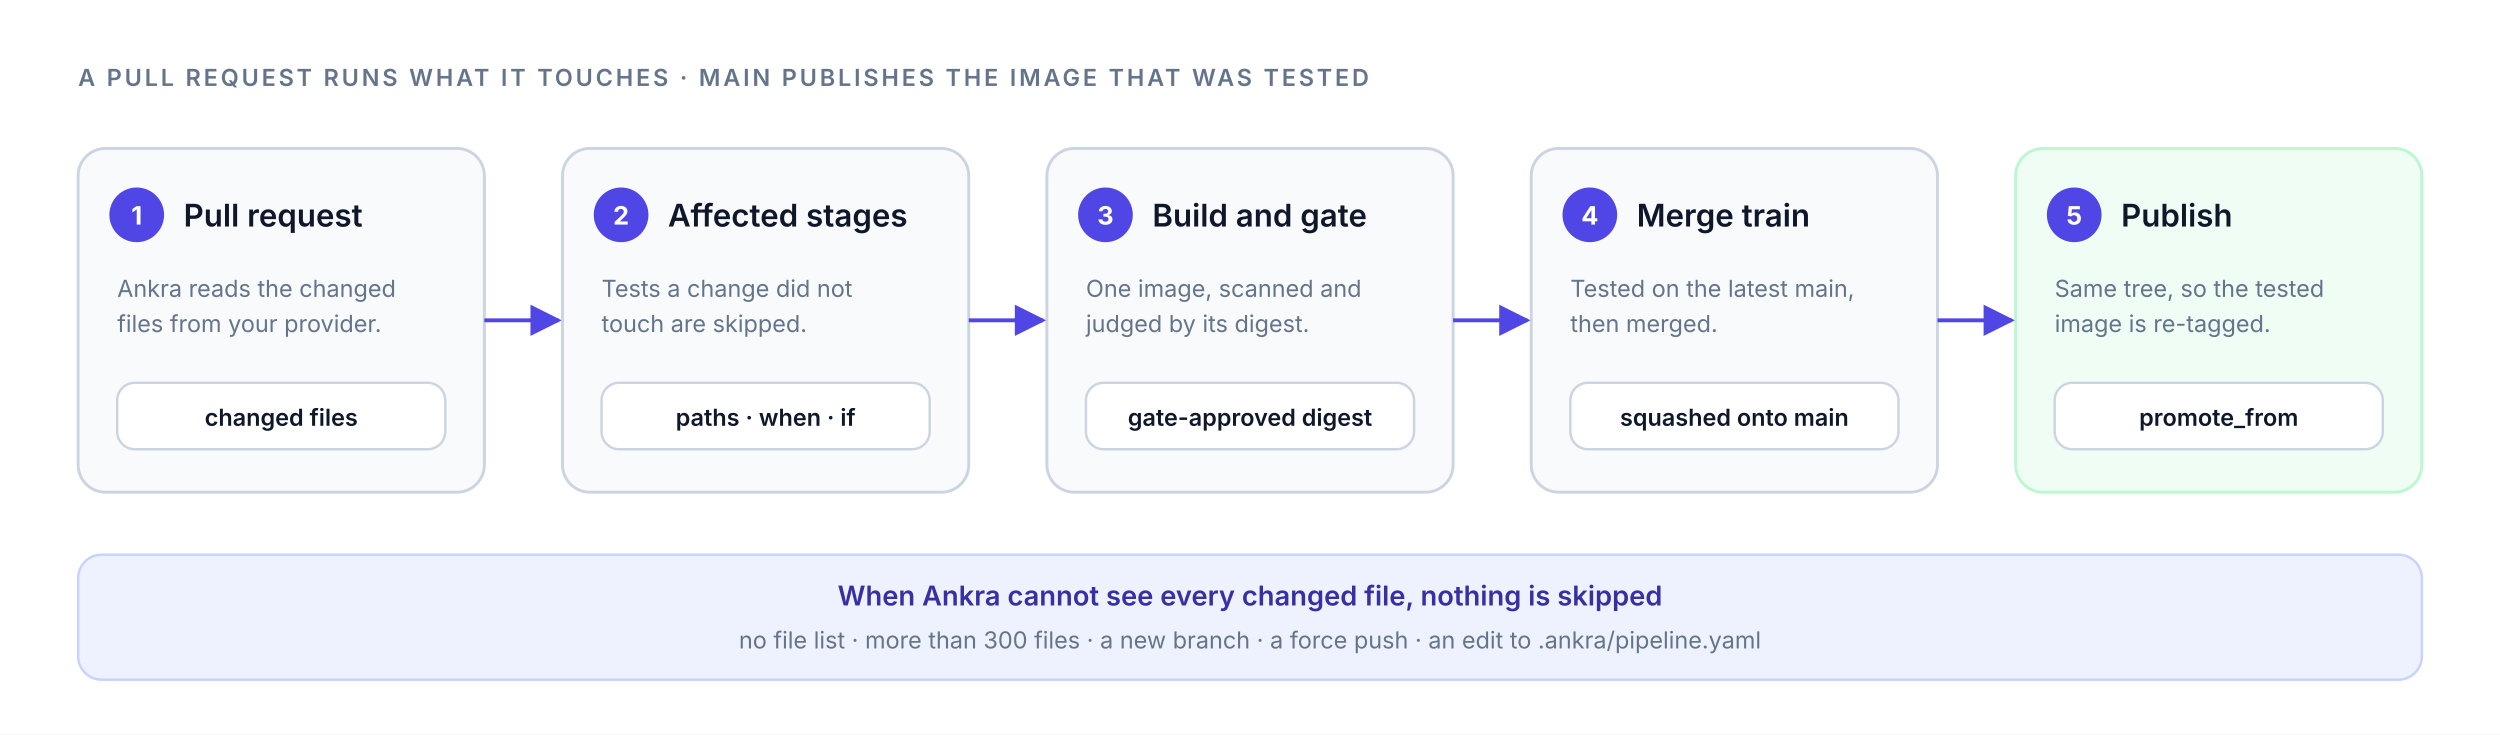
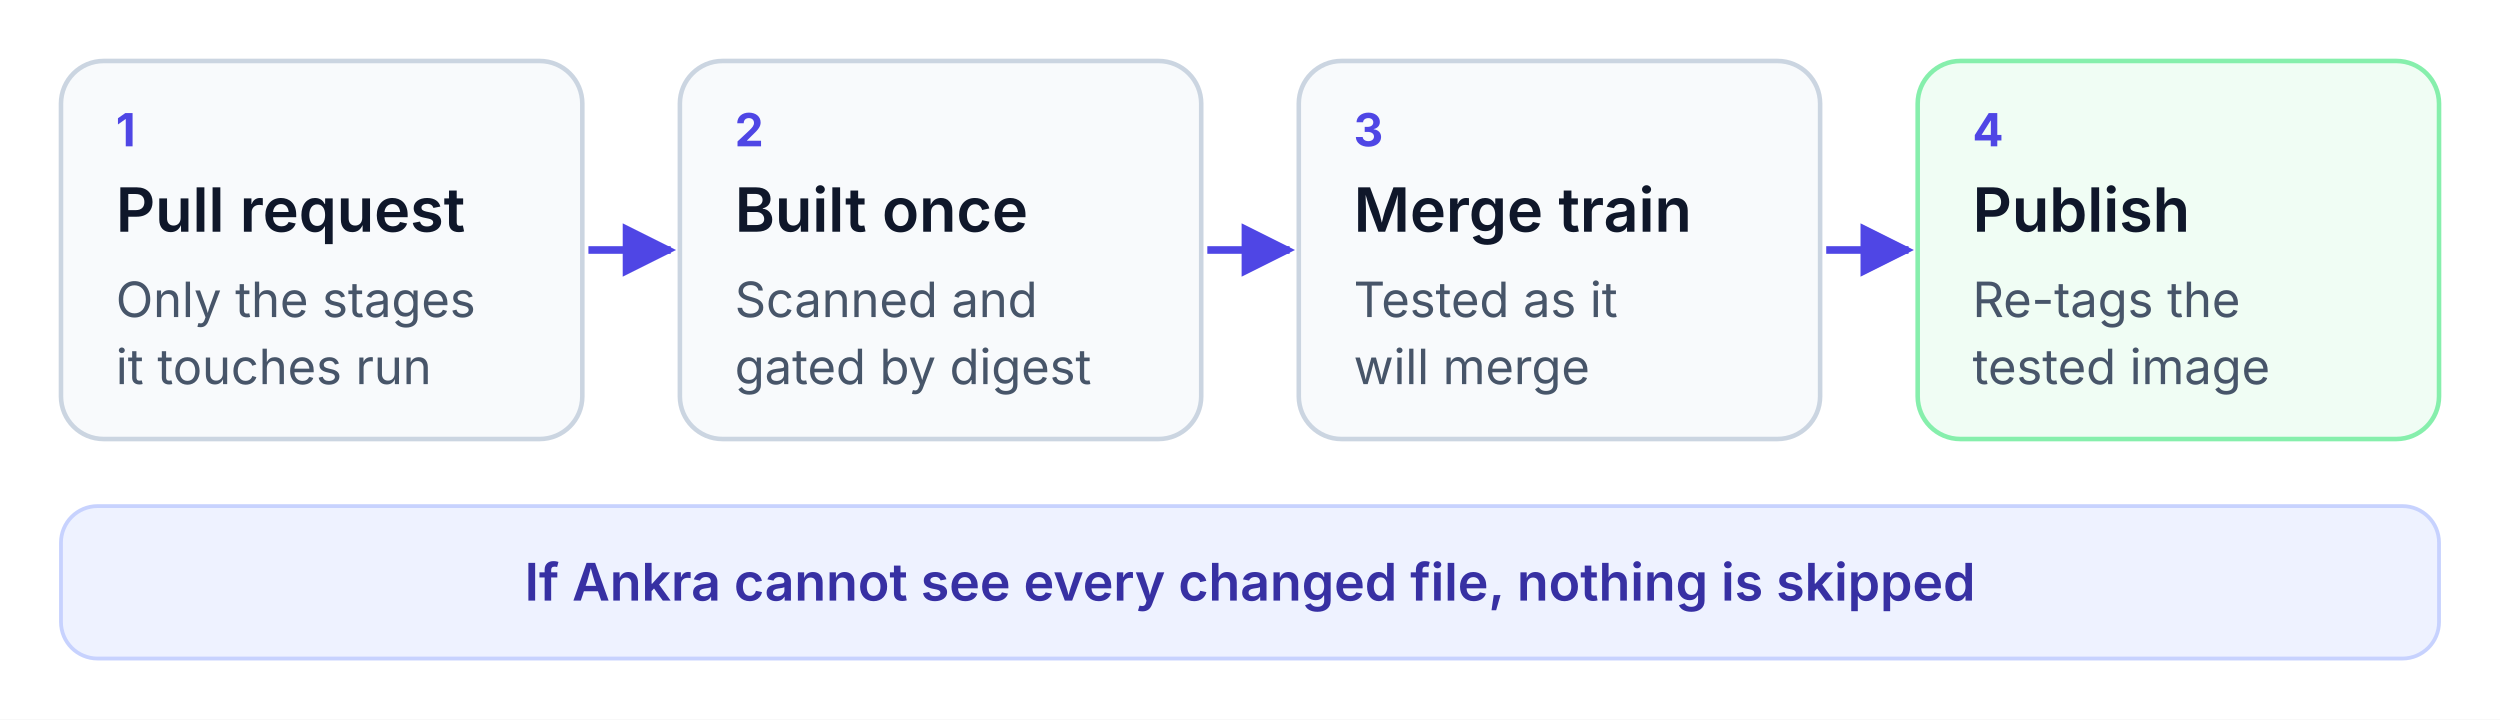
- <svg xmlns="http://www.w3.org/2000/svg" viewBox="0 0 1280 376" width="1280" height="376" role="img" aria-labelledby="title desc">
+ <svg xmlns="http://www.w3.org/2000/svg" viewBox="0 0 820 236" width="820" height="236" role="img" aria-labelledby="title desc">
  <style>
    text { font-family: Inter, -apple-system, "Segoe UI", Roboto, Helvetica, Arial, sans-serif; fill: #0f172a; }
-     .lane { font-size: 12px; font-weight: 600; letter-spacing: 0.12em; fill: #64748b; }
-     .cardTitle { font-size: 16px; font-weight: 600; }
-     .sub { font-size: 12px; fill: #64748b; }
-     .chipText { font-size: 12px; font-weight: 600; }
-     .num { font-size: 13px; font-weight: 700; fill: #ffffff; }
+     .num { font-size: 15px; font-weight: 700; fill: #4f46e5; }
+     .cardTitle { font-size: 20px; font-weight: 600; }
+     .sub { font-size: 16px; fill: #475569; }
    .bg { fill: #ffffff; }
    .card { fill: #f8fafc; stroke: #cbd5e1; stroke-width: 1.5; }
-     .last { fill: #f0fdf4; stroke: #bbf7d0; stroke-width: 1.5; }
-     .chip { fill: #ffffff; stroke: #cbd5e1; stroke-width: 1.25; }
-     .badge { fill: #4f46e5; }
+     .last { fill: #f0fdf4; stroke: #86efac; stroke-width: 1.5; }
    .band { fill: #eef2ff; stroke: #c7d2fe; stroke-width: 1.25; }
-     .bandText { font-size: 14px; font-weight: 600; fill: #3730a3; }
-     .flow { fill: none; stroke: #4f46e5; stroke-width: 2; }
+     .bandText { font-size: 17px; font-weight: 600; fill: #3730a3; }
+     .flow { fill: none; stroke: #4f46e5; stroke-width: 2.5; }
    .mkA { fill: #4f46e5; }
    @media (prefers-color-scheme: dark) {
      text { fill: #f1f5f9; }
-       .lane, .sub { fill: #94a3b8; }
-       .num { fill: #0f172a; }
+       .sub { fill: #cbd5e1; }
+       .num { fill: #a5b4fc; }
      .bg { fill: none; }
      .card { fill: #1e293b; stroke: #475569; }
-       .last { fill: #052e16; stroke: #15803d; }
-       .chip { fill: #0f172a; stroke: #475569; }
-       .badge { fill: #818cf8; }
-       .band { fill: #1e1b4b; stroke: #3730a3; }
+       .last { fill: #052e16; stroke: #16a34a; }
+       .band { fill: #1e1b4b; stroke: #4338ca; }
      .bandText { fill: #c7d2fe; }
-       .flow { stroke: #818cf8; }
-       .mkA { fill: #818cf8; }
+       .flow { stroke: #a5b4fc; }
+       .mkA { fill: #a5b4fc; }
    }
  </style>
  <defs>
-     <marker id="m-a" viewBox="0 0 10 10" refX="9" refY="5" markerWidth="8" markerHeight="8" orient="auto-start-reverse">
+     <marker id="m-a" viewBox="0 0 10 10" refX="9" refY="5" markerWidth="7" markerHeight="7" orient="auto-start-reverse">
      <path class="mkA" d="M0 0 L10 5 L0 10 z" />
    </marker>
  </defs>
-   <rect class="bg" width="1280" height="376" />
-   <text class="lane" x="40" y="44">A PULL REQUEST RUNS WHAT IT TOUCHES · MAIN PUBLISHES THE IMAGE THAT WAS TESTED</text>
+   <rect class="bg" width="820" height="236" />
  <g id="step1">
-     <rect class="card" x="40" y="76" width="208" height="176" rx="14" />
-     <circle class="badge" cx="70" cy="110" r="14" />
-     <text class="num" x="70" y="115" text-anchor="middle">1</text>
-     <text class="cardTitle" x="94" y="116">Pull request</text>
-     <text class="sub" x="60" y="152">Ankra reads the changed</text>
-     <text class="sub" x="60" y="170">files from your provider.</text>
-     <rect class="chip" x="60" y="196" width="168" height="34" rx="9" />
-     <text class="chipText" x="144" y="218" text-anchor="middle">changed files</text>
+     <rect class="card" x="20" y="20" width="171" height="124" rx="14" />
+     <text class="num" x="38" y="48">1</text>
+     <text class="cardTitle" x="38" y="76">Pull request</text>
+     <text class="sub" x="38" y="104">Only the stages</text>
+     <text class="sub" x="38" y="126">it touches run</text>
  </g>
  <g id="step2">
-     <rect class="card" x="288" y="76" width="208" height="176" rx="14" />
-     <circle class="badge" cx="318" cy="110" r="14" />
-     <text class="num" x="318" y="115" text-anchor="middle">2</text>
-     <text class="cardTitle" x="342" y="116">Affected stages</text>
-     <text class="sub" x="308" y="152">Tests a change did not</text>
-     <text class="sub" x="308" y="170">touch are skipped.</text>
-     <rect class="chip" x="308" y="196" width="168" height="34" rx="9" />
-     <text class="chipText" x="392" y="218" text-anchor="middle">paths · when · if</text>
+     <rect class="card" x="223" y="20" width="171" height="124" rx="14" />
+     <text class="num" x="241" y="48">2</text>
+     <text class="cardTitle" x="241" y="76">Built once</text>
+     <text class="sub" x="241" y="104">Scanned and</text>
+     <text class="sub" x="241" y="126">gated by digest</text>
  </g>
  <g id="step3">
-     <rect class="card" x="536" y="76" width="208" height="176" rx="14" />
-     <circle class="badge" cx="566" cy="110" r="14" />
-     <text class="num" x="566" y="115" text-anchor="middle">3</text>
-     <text class="cardTitle" x="590" y="116">Build and gate</text>
-     <text class="sub" x="556" y="152">One image, scanned and</text>
-     <text class="sub" x="556" y="170">judged by its digest.</text>
-     <rect class="chip" x="556" y="196" width="168" height="34" rx="9" />
-     <text class="chipText" x="640" y="218" text-anchor="middle">gate-approved digest</text>
+     <rect class="card" x="426" y="20" width="171" height="124" rx="14" />
+     <text class="num" x="444" y="48">3</text>
+     <text class="cardTitle" x="444" y="76">Merge train</text>
+     <text class="sub" x="444" y="104">Tested as it</text>
+     <text class="sub" x="444" y="126">will merge</text>
  </g>
  <g id="step4">
-     <rect class="card" x="784" y="76" width="208" height="176" rx="14" />
-     <circle class="badge" cx="814" cy="110" r="14" />
-     <text class="num" x="814" y="115" text-anchor="middle">4</text>
-     <text class="cardTitle" x="838" y="116">Merge train</text>
-     <text class="sub" x="804" y="152">Tested on the latest main,</text>
-     <text class="sub" x="804" y="170">then merged.</text>
-     <rect class="chip" x="804" y="196" width="168" height="34" rx="9" />
-     <text class="chipText" x="888" y="218" text-anchor="middle">squashed onto main</text>
-   </g>
-   <g id="step5">
-     <rect class="last" x="1032" y="76" width="208" height="176" rx="14" />
-     <circle class="badge" cx="1062" cy="110" r="14" />
-     <text class="num" x="1062" y="115" text-anchor="middle">5</text>
-     <text class="cardTitle" x="1086" y="116">Publish</text>
-     <text class="sub" x="1052" y="152">Same tree, so the tested</text>
-     <text class="sub" x="1052" y="170">image is re-tagged.</text>
-     <rect class="chip" x="1052" y="196" width="168" height="34" rx="9" />
-     <text class="chipText" x="1136" y="218" text-anchor="middle">promote_from</text>
+     <rect class="last" x="629" y="20" width="171" height="124" rx="14" />
+     <text class="num" x="647" y="48">4</text>
+     <text class="cardTitle" x="647" y="76">Publish</text>
+     <text class="sub" x="647" y="104">Re-tags the</text>
+     <text class="sub" x="647" y="126">tested image</text>
  </g>
  <g>
-     <path class="flow" d="M248 164 H286" marker-end="url(#m-a)" />
-     <path class="flow" d="M496 164 H534" marker-end="url(#m-a)" />
-     <path class="flow" d="M744 164 H782" marker-end="url(#m-a)" />
-     <path class="flow" d="M992 164 H1030" marker-end="url(#m-a)" />
+     <path class="flow" d="M193 82 H220" marker-end="url(#m-a)" />
+     <path class="flow" d="M396 82 H423" marker-end="url(#m-a)" />
+     <path class="flow" d="M599 82 H626" marker-end="url(#m-a)" />
  </g>
-   <rect class="band" x="40" y="284" width="1200" height="64" rx="12" />
-   <text class="bandText" x="640" y="310" text-anchor="middle">When Ankra cannot see every changed file, nothing is skipped</text>
-   <text class="sub" x="640" y="332" text-anchor="middle">no file list · more than 300 files · a new branch · a force push · an edit to .ankra/pipeline.yaml</text>
+   <rect class="band" x="20" y="166" width="780" height="50" rx="12" />
+   <text class="bandText" x="410" y="197" text-anchor="middle">If Ankra cannot see every changed file, nothing is skipped</text>
</svg>
